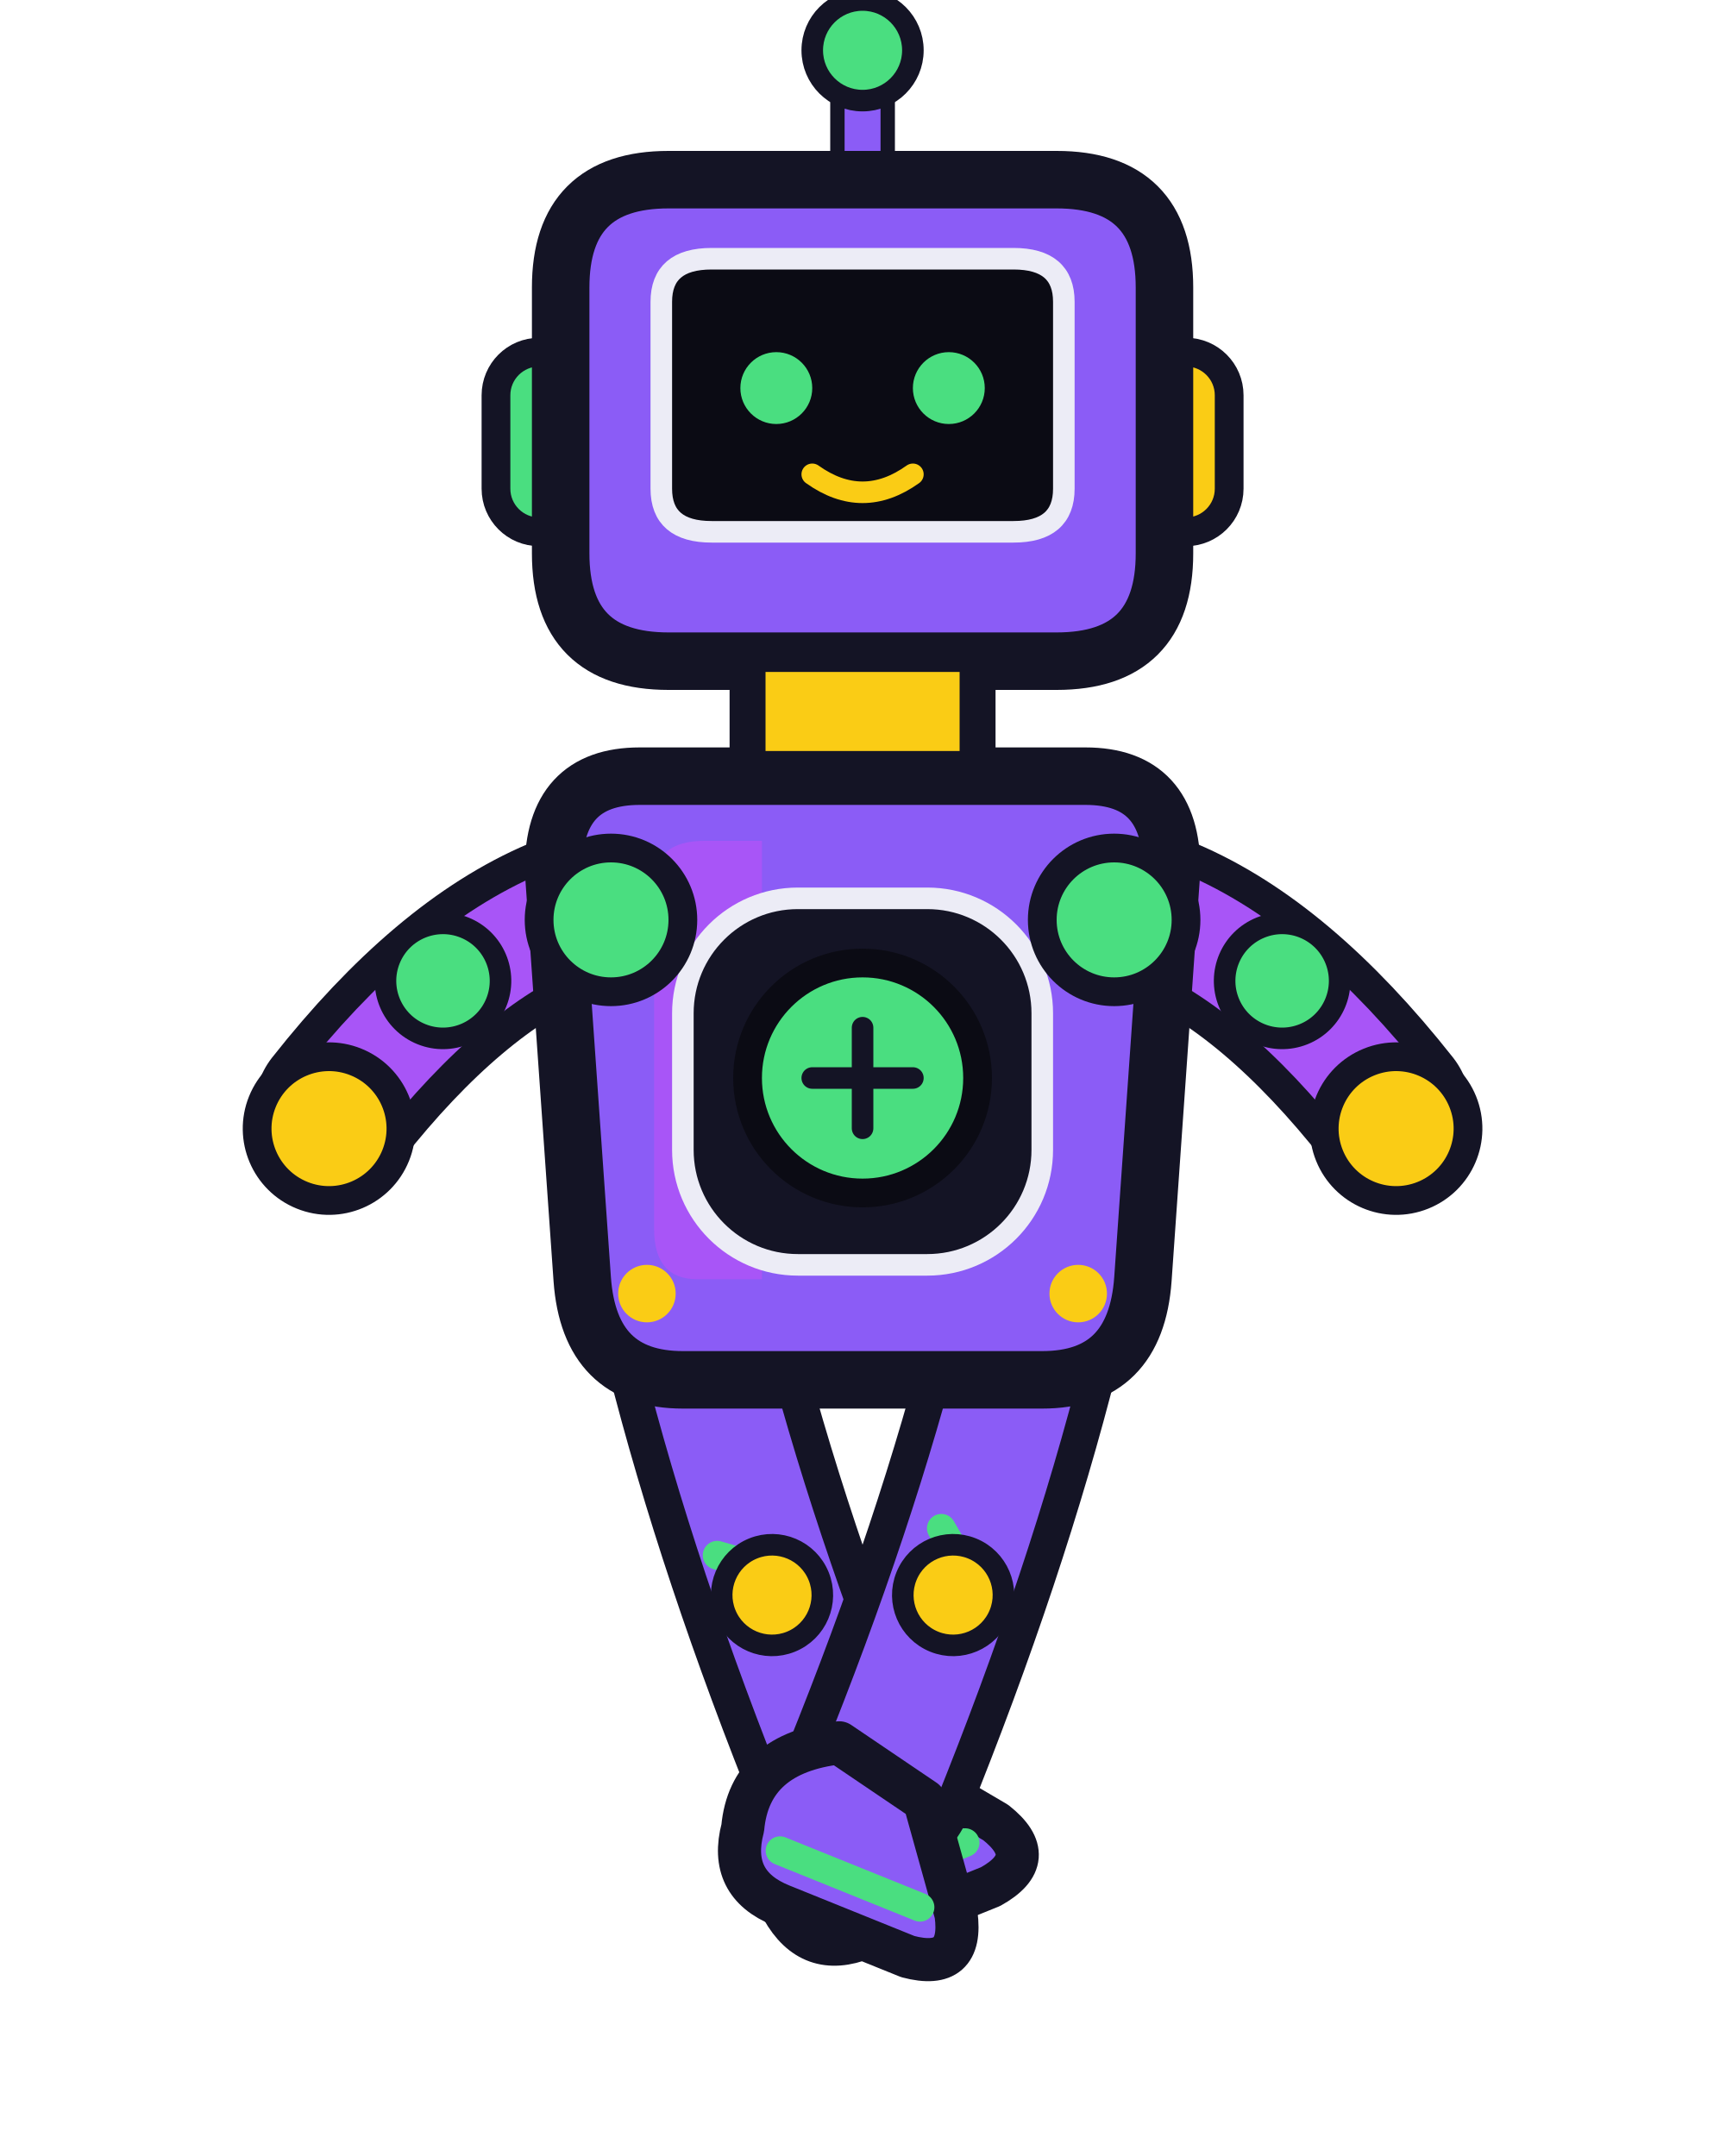
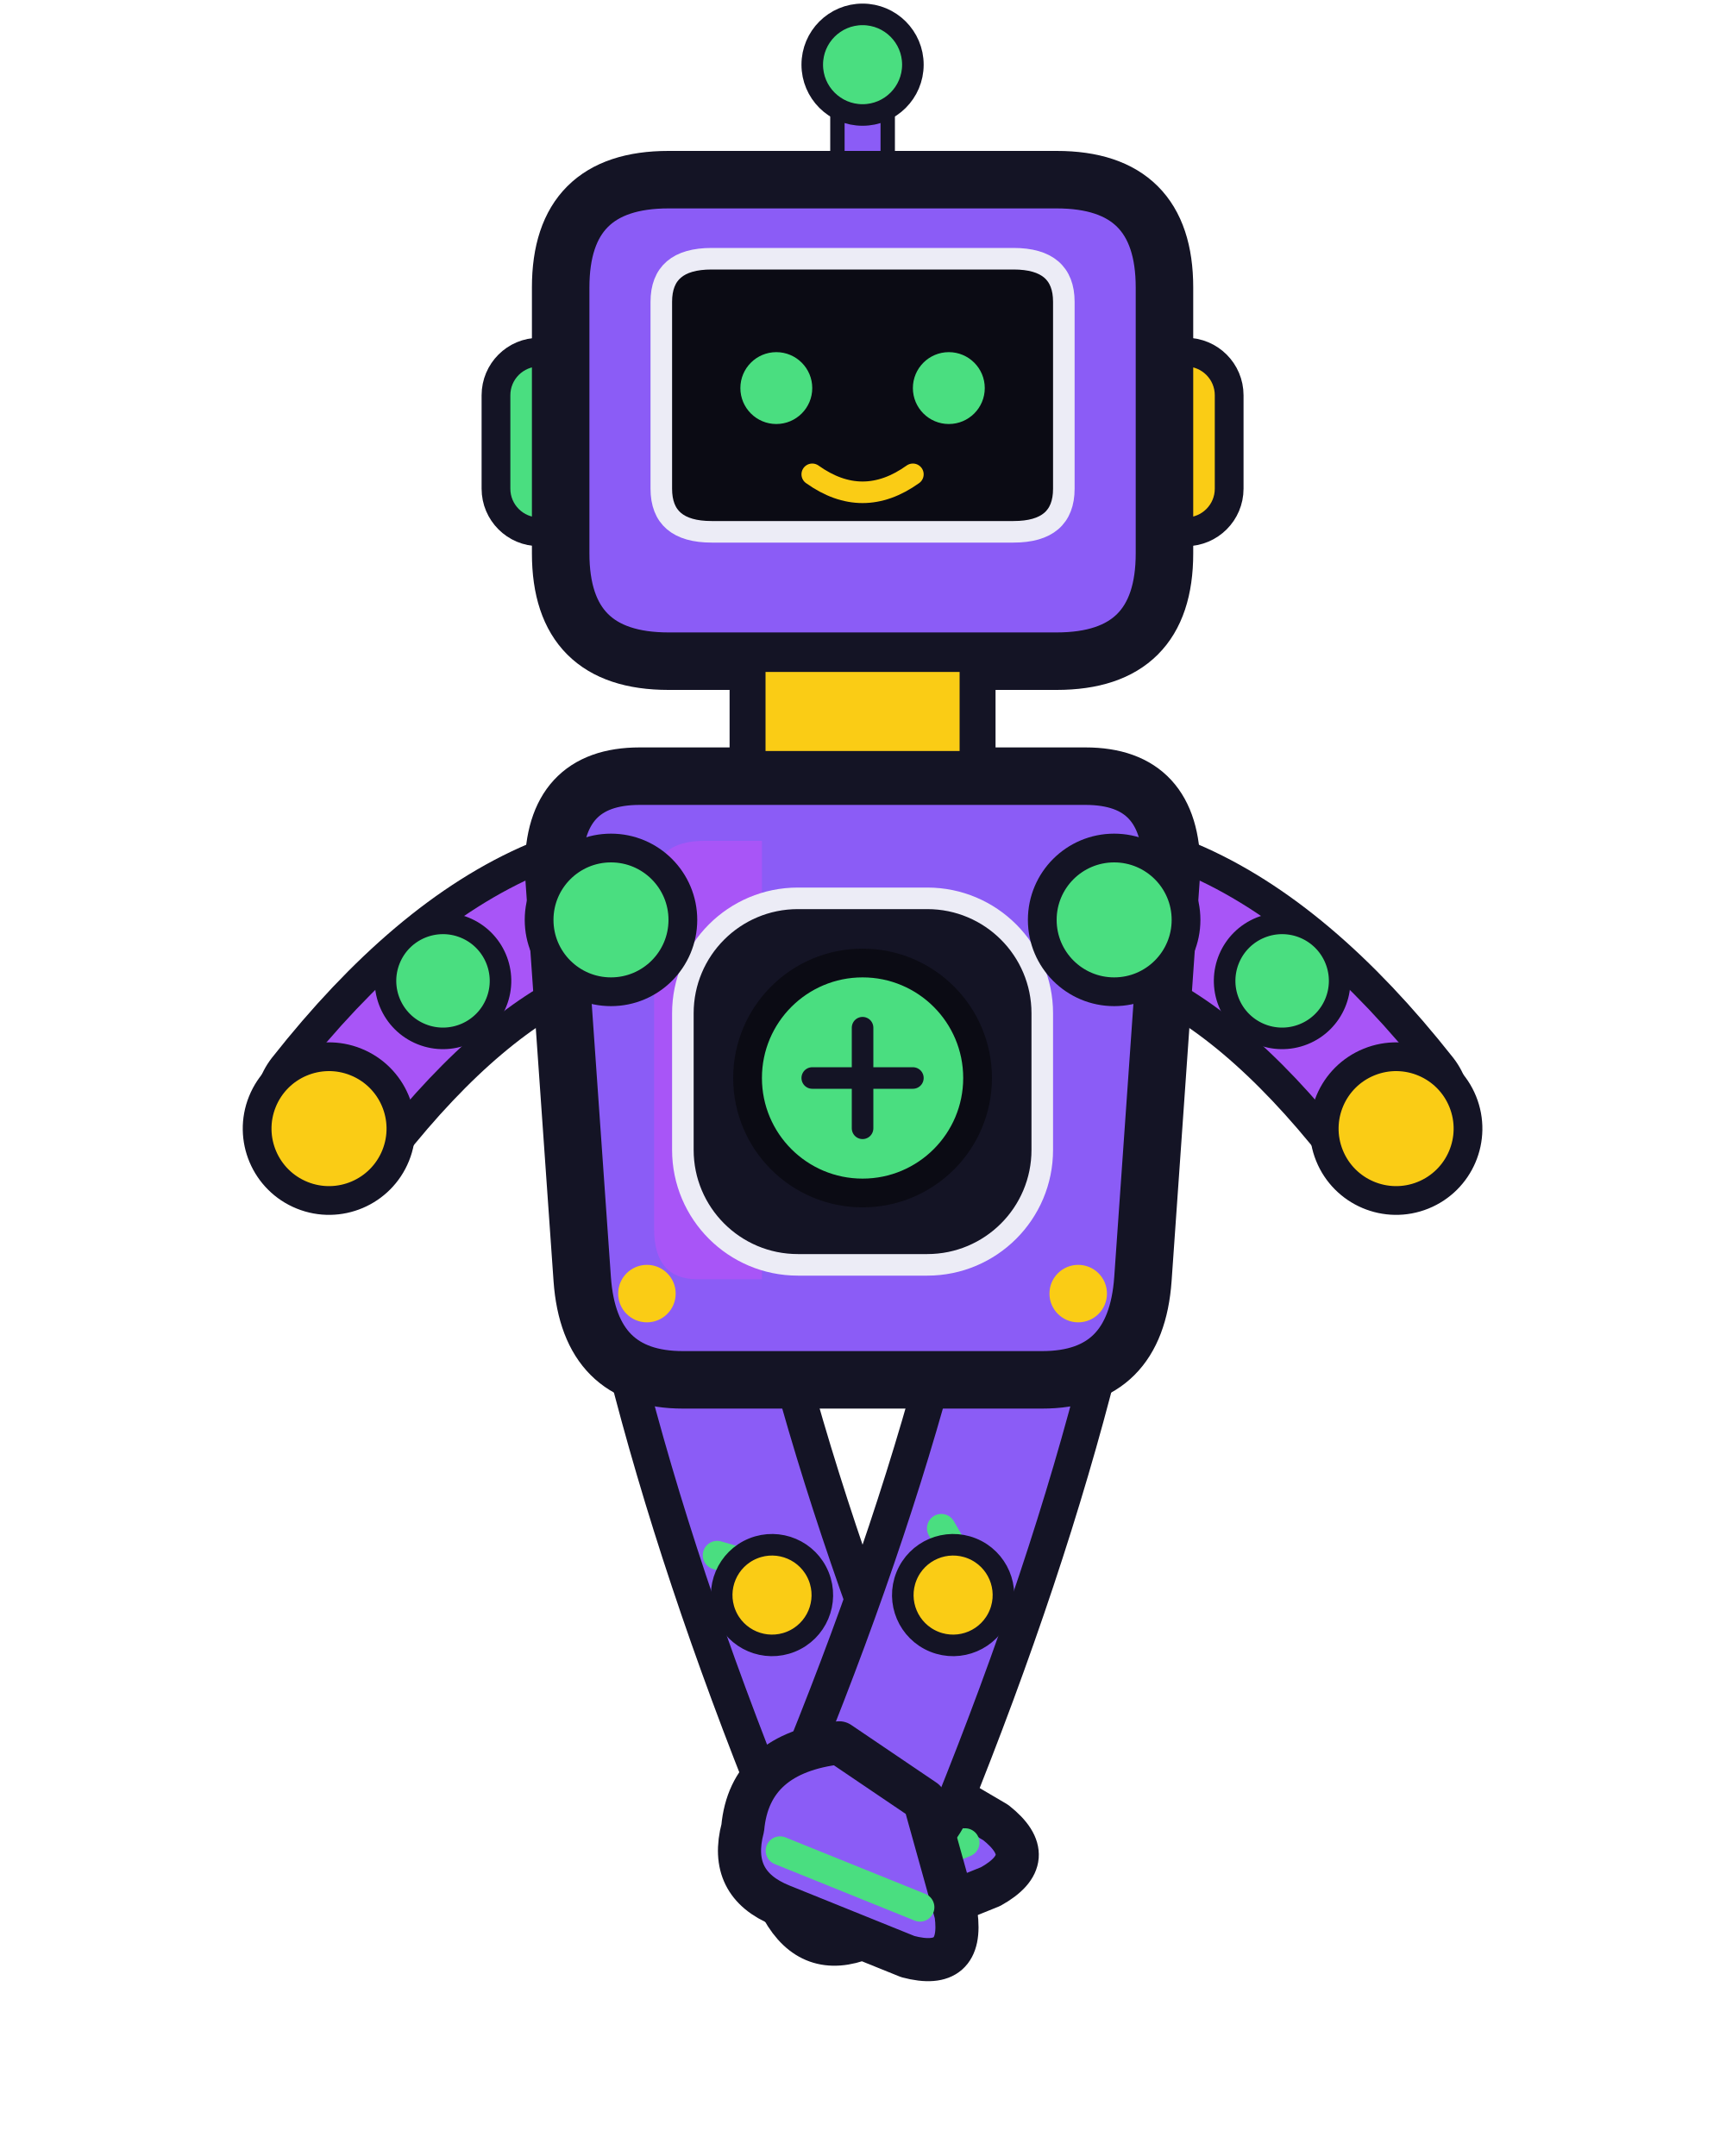
<svg xmlns="http://www.w3.org/2000/svg" width="240" height="300" viewBox="-120 -150 240 300" role="img" aria-labelledby="gwi-art002-a-walk-1-title">
  <g transform="rotate(-22 -22 38)">
    <path d="M-22 37 Q-26 66 -26 101" fill="none" stroke="#141425" stroke-width="27" stroke-linecap="round" />
    <path d="M-22 37 Q-26 66 -26 101" fill="none" stroke="#8b5cf6" stroke-width="17" stroke-linecap="round" />
    <path d="M-31 65L-22 72" stroke="#4ade80" stroke-width="4" stroke-linecap="round" />
    <circle cx="-26" cy="73" r="7" fill="#facc15" stroke="#141425" stroke-width="3" />
    <path d="M-33 98Q-44 104 -41 114Q-40 122 -32 122H-13Q-5 121 -9 114L-19 101Z" fill="#8b5cf6" stroke="#141425" stroke-width="6" stroke-linejoin="round" />
    <path d="M-35 115H-14" stroke="#4ade80" stroke-width="4" stroke-linecap="round" />
  </g>
  <g transform="rotate(22 22 38)">
    <path d="M22 37 Q26 66 26 101" fill="none" stroke="#141425" stroke-width="27" stroke-linecap="round" />
    <path d="M22 37 Q26 66 26 101" fill="none" stroke="#8b5cf6" stroke-width="17" stroke-linecap="round" />
    <path d="M21 65L30 72" stroke="#4ade80" stroke-width="4" stroke-linecap="round" />
    <circle cx="26" cy="73" r="7" fill="#facc15" stroke="#141425" stroke-width="3" />
    <path d="M19 98Q8 104 11 114Q12 122 20 122H39Q47 121 43 114L33 101Z" fill="#8b5cf6" stroke="#141425" stroke-width="6" stroke-linejoin="round" />
    <path d="M17 115H38" stroke="#4ade80" stroke-width="4" stroke-linecap="round" />
  </g>
  <g transform="rotate(22 -42 -22)">
    <path d="M-42 -22Q-54 -10 -61 14" fill="none" stroke="#141425" stroke-width="23" stroke-linecap="round" />
    <path d="M-42 -22Q-54 -10 -61 14" fill="none" stroke="#a855f7" stroke-width="14" stroke-linecap="round" />
    <circle cx="-54" cy="-8" r="8" fill="#4ade80" stroke="#141425" stroke-width="3" />
    <circle cx="-61" cy="17" r="10" fill="#facc15" stroke="#141425" stroke-width="4" />
  </g>
  <g transform="rotate(-22 42 -22)">
    <path d="M42 -22Q54 -10 61 14" fill="none" stroke="#141425" stroke-width="23" stroke-linecap="round" />
    <path d="M42 -22Q54 -10 61 14" fill="none" stroke="#a855f7" stroke-width="14" stroke-linecap="round" />
    <circle cx="54" cy="-8" r="8" fill="#4ade80" stroke="#141425" stroke-width="3" />
    <circle cx="61" cy="17" r="10" fill="#facc15" stroke="#141425" stroke-width="4" />
  </g>
  <path d="M-31 -42H31Q43 -42 43 -29L39 28Q38 42 25 42H-25Q-38 42 -39 28L-43 -29Q-43 -42 -31 -42Z" fill="#8b5cf6" stroke="#141425" stroke-width="8" />
  <path d="M-29 -27Q-29 -33 -22 -33H-14V28H-23Q-29 28 -29 21Z" fill="#a855f7" />
  <rect x="-25" y="-25" width="50" height="51" rx="16" fill="#141425" stroke="#ececf6" stroke-width="3" />
  <circle cx="0" cy="0" r="16" fill="#4ade80" stroke="#0b0b14" stroke-width="4" />
  <path d="M-7 0H7M0 -7V7" stroke="#141425" stroke-width="3" stroke-linecap="round" />
  <circle cx="-35" cy="-22" r="10" fill="#4ade80" stroke="#141425" stroke-width="4" />
  <circle cx="35" cy="-22" r="10" fill="#4ade80" stroke="#141425" stroke-width="4" />
  <circle cx="-30" cy="30" r="4" fill="#facc15" />
  <circle cx="30" cy="30" r="4" fill="#facc15" />
-   <path d="M0 -122V-142" stroke="#141425" stroke-width="9" stroke-linecap="round" />
-   <path d="M0 -122V-142" stroke="#8b5cf6" stroke-width="5" stroke-linecap="round" />
-   <circle cx="0" cy="-143" r="7" fill="#4ade80" stroke="#141425" stroke-width="3" />
+   <path d="M0 -122V-140" stroke="#141425" stroke-width="9" stroke-linecap="round" />
+   <path d="M0 -122V-140" stroke="#8b5cf6" stroke-width="5" stroke-linecap="round" />
+   <circle cx="0" cy="-141" r="7" fill="#4ade80" stroke="#141425" stroke-width="3" />
  <rect x="-51" y="-101" width="13" height="25" rx="6" fill="#4ade80" stroke="#141425" stroke-width="4" />
  <rect x="38" y="-101" width="13" height="25" rx="6" fill="#facc15" stroke="#141425" stroke-width="4" />
  <path d="M-27 -125H27Q42 -125 42 -110V-73Q42 -58 27 -58H-27Q-42 -58 -42 -73V-110Q-42 -125 -27 -125Z" fill="#8b5cf6" stroke="#141425" stroke-width="8" />
  <path d="M-28 -108Q-28 -114 -21 -114H21Q28 -114 28 -108V-82Q28 -76 21 -76H-21Q-28 -76 -28 -82Z" fill="#0b0b14" stroke="#ececf6" stroke-width="3" />
  <circle cx="-12" cy="-96" r="5" fill="#4ade80" />
  <circle cx="12" cy="-96" r="5" fill="#4ade80" />
  <path d="M-7 -84Q0 -79 7 -84" fill="none" stroke="#facc15" stroke-width="3" stroke-linecap="round" />
  <path d="M-16 -59H16V-43H-16Z" fill="#facc15" stroke="#141425" stroke-width="5" />
</svg>
